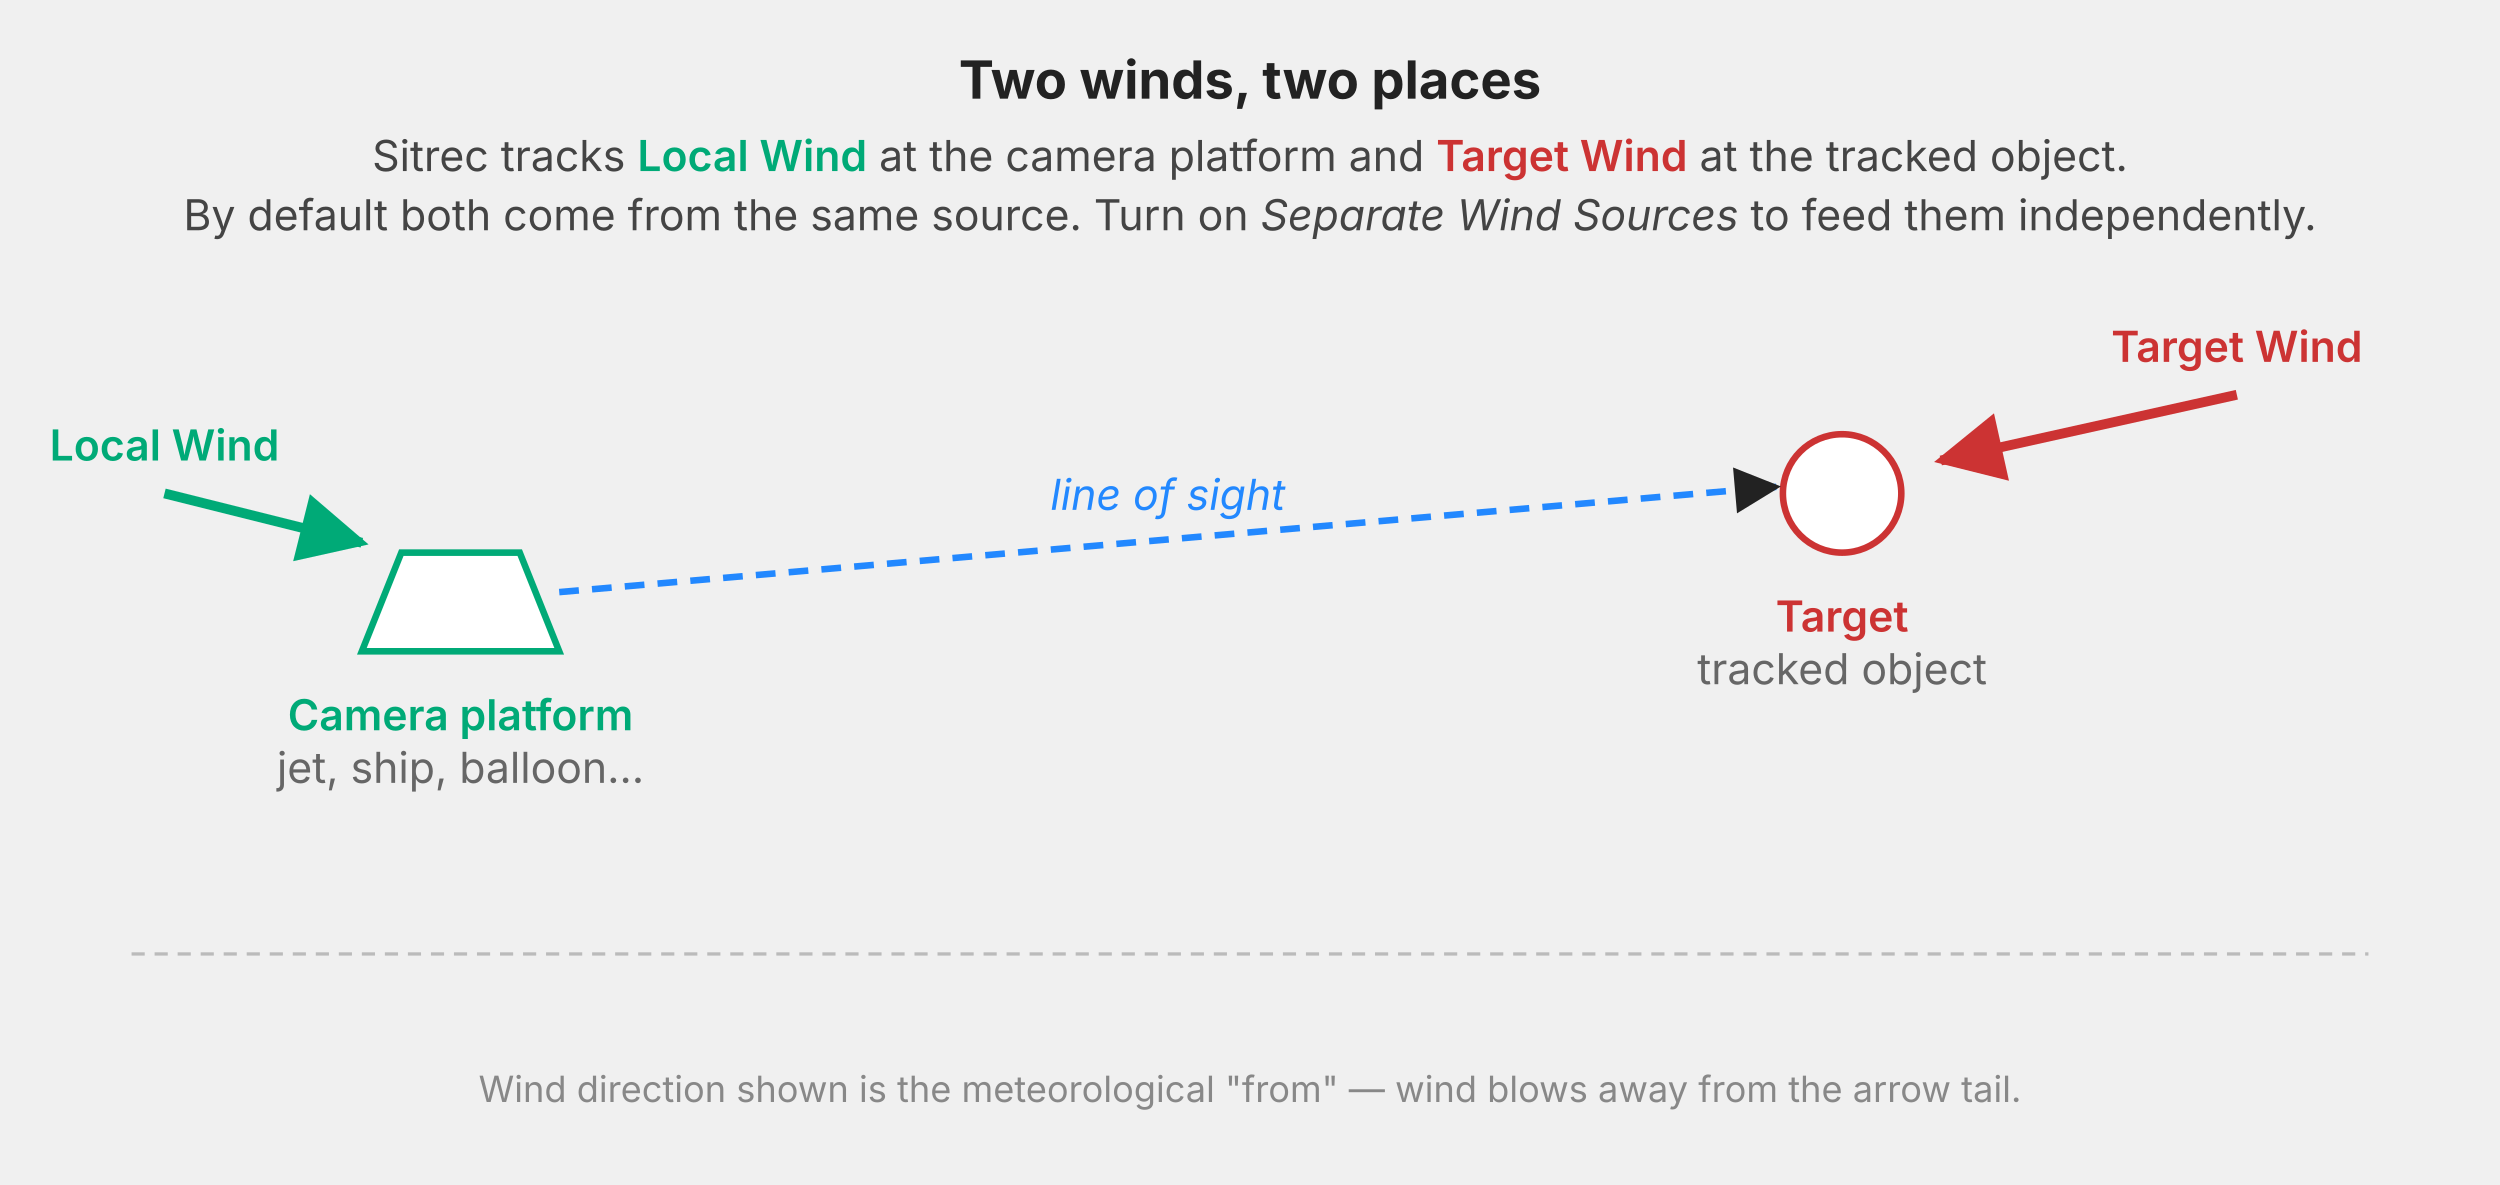
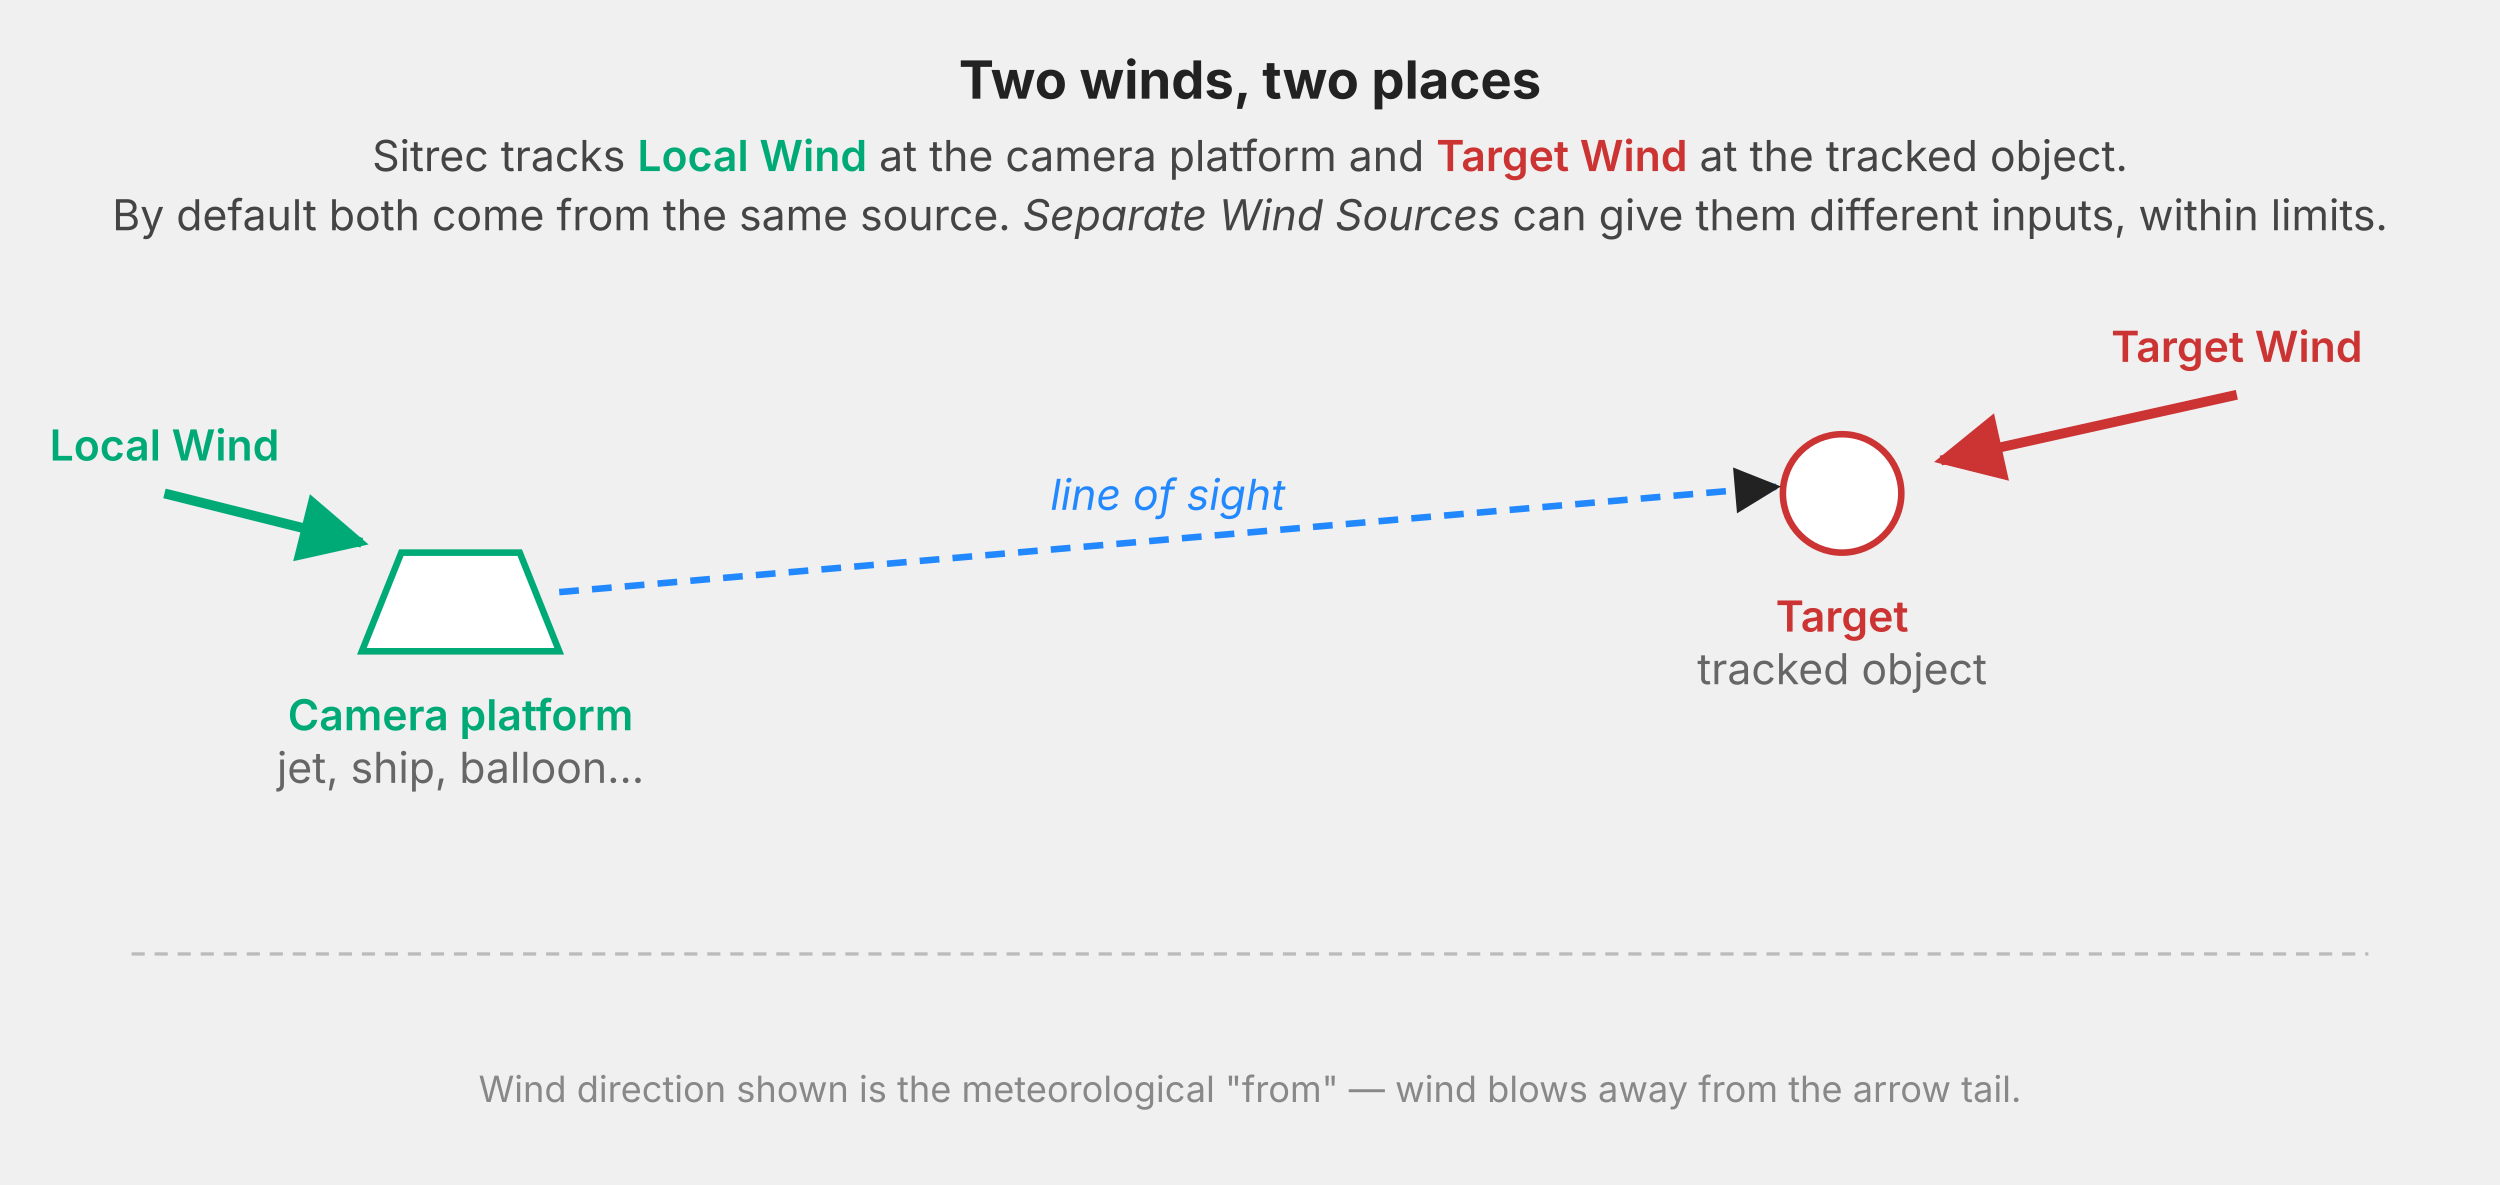
<svg xmlns="http://www.w3.org/2000/svg" viewBox="0 0 760 360" font-family="-apple-system, system-ui, sans-serif" font-size="13">
  <defs>
    <marker id="arrow" viewBox="0 0 10 10" refX="9" refY="5" markerUnits="strokeWidth" markerWidth="7" markerHeight="7" orient="auto">
      <path d="M0,0 L10,5 L0,10 z" fill="#222" />
    </marker>
    <marker id="arrowL" viewBox="0 0 10 10" refX="9" refY="5" markerUnits="strokeWidth" markerWidth="7" markerHeight="7" orient="auto">
      <path d="M0,0 L10,5 L0,10 z" fill="#0a7" />
    </marker>
    <marker id="arrowT" viewBox="0 0 10 10" refX="9" refY="5" markerUnits="strokeWidth" markerWidth="7" markerHeight="7" orient="auto">
      <path d="M0,0 L10,5 L0,10 z" fill="#c33" />
    </marker>
  </defs>
  <line x1="40" y1="290" x2="720" y2="290" stroke="#bbb" stroke-dasharray="4 3" />
  <g transform="translate(140,180)">
    <polygon points="-30,18 30,18 18,-12 -18,-12" fill="#fff" stroke="#0a7" stroke-width="2" />
    <text x="0" y="42" text-anchor="middle" fill="#0a7" font-weight="600">Camera platform</text>
    <text x="0" y="58" text-anchor="middle" fill="#666">jet, ship, balloon…</text>
    <line x1="-90" y1="-30" x2="-30" y2="-15" stroke="#0a7" stroke-width="3" marker-end="url(#arrowL)" />
    <text x="-90" y="-40" text-anchor="middle" fill="#0a7" font-weight="600">Local Wind</text>
  </g>
  <g transform="translate(560,150)">
    <circle r="18" fill="#fff" stroke="#c33" stroke-width="2" />
    <text x="0" y="42" text-anchor="middle" fill="#c33" font-weight="600">Target</text>
    <text x="0" y="58" text-anchor="middle" fill="#666">tracked object</text>
    <line x1="120" y1="-30" x2="30" y2="-10" stroke="#c33" stroke-width="3" marker-end="url(#arrowT)" />
    <text x="120" y="-40" text-anchor="middle" fill="#c33" font-weight="600">Target Wind</text>
  </g>
  <line x1="170" y1="180" x2="540" y2="148" stroke="#28f" stroke-width="2" stroke-dasharray="6 4" marker-end="url(#arrow)" />
  <text x="355" y="155" text-anchor="middle" fill="#28f" font-style="italic">line of sight</text>
  <text x="380" y="30" text-anchor="middle" font-size="16" font-weight="700" fill="#222">Two winds, two places</text>
  <text x="380" y="52" text-anchor="middle" fill="#444">Sitrec tracks <tspan fill="#0a7" font-weight="600">Local Wind</tspan> at the camera platform and <tspan fill="#c33" font-weight="600">Target Wind</tspan> at the tracked object.</text>
-   <text x="380" y="70" text-anchor="middle" fill="#444">By default both come from the same source. Turn on <tspan font-style="italic">Separate Wind Sources</tspan> to feed them independently.</text>
+   <text x="380" y="70" text-anchor="middle" fill="#444">By default both come from the same source. <tspan font-style="italic">Separate Wind Sources</tspan> can give them different inputs, within limits.</text>
  <text x="380" y="335" text-anchor="middle" fill="#888" font-size="11">Wind direction shown is the meteorological "from" — wind blows away from the arrow tail.</text>
</svg>
